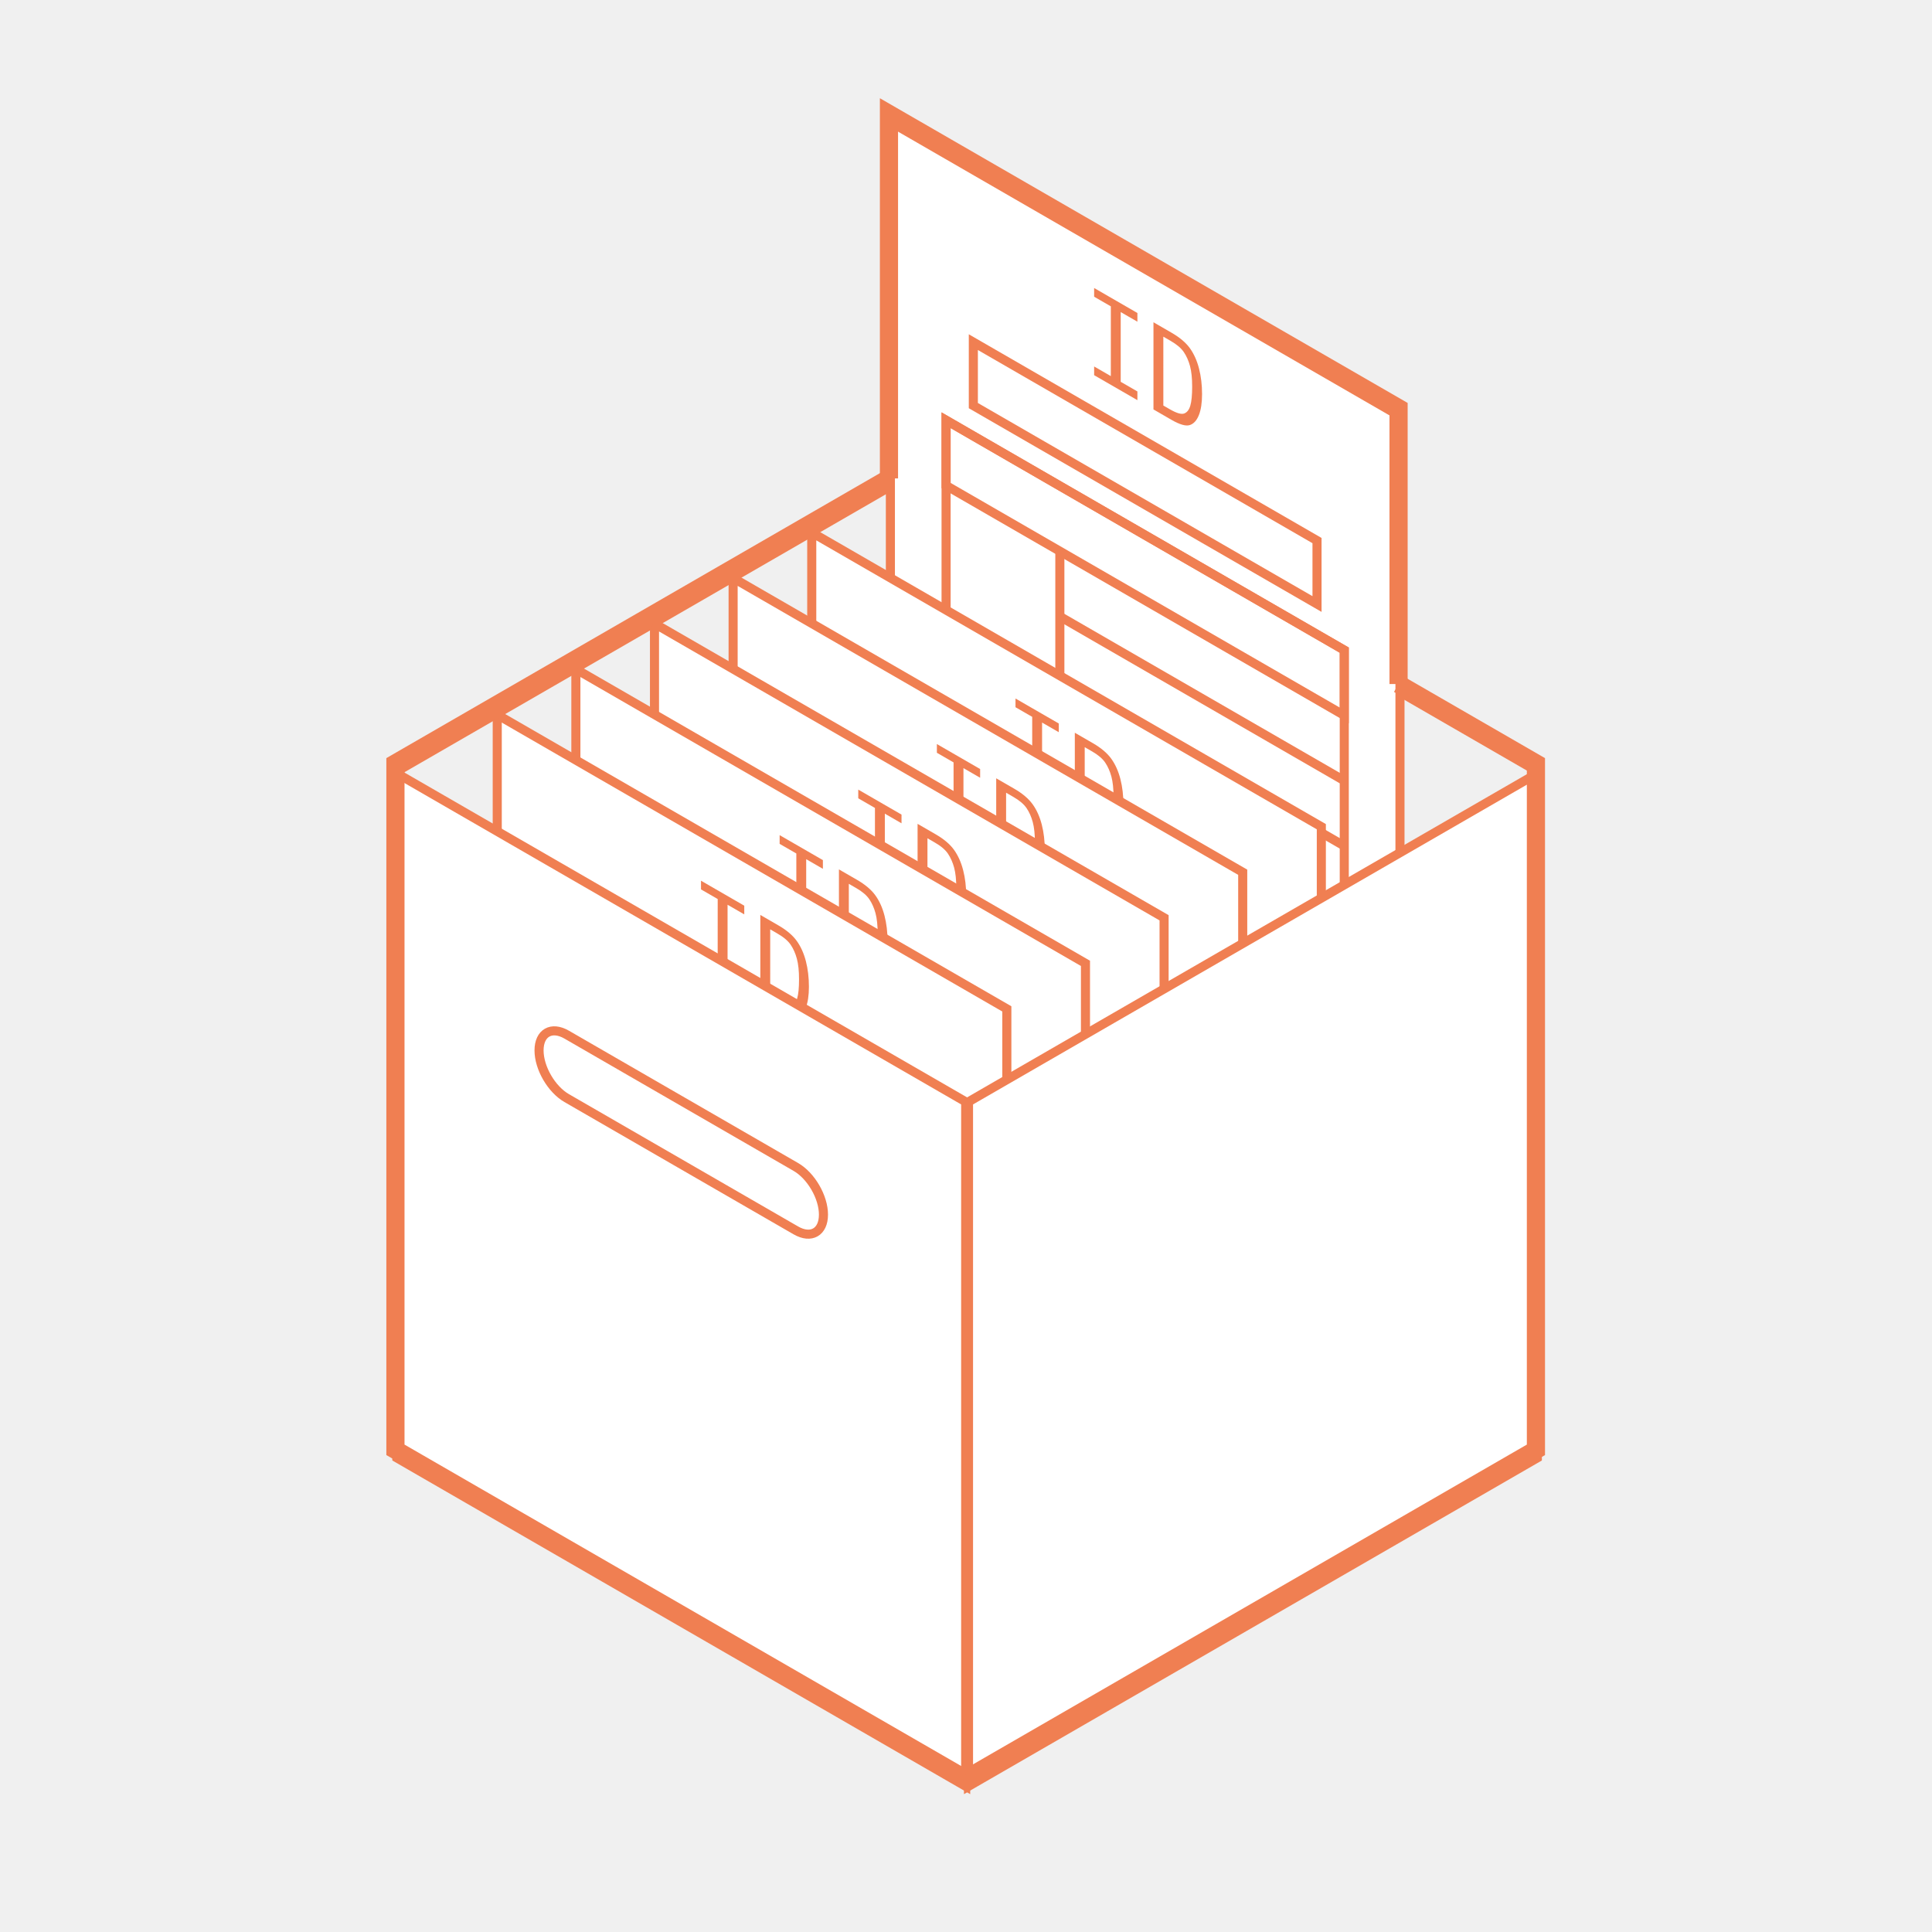
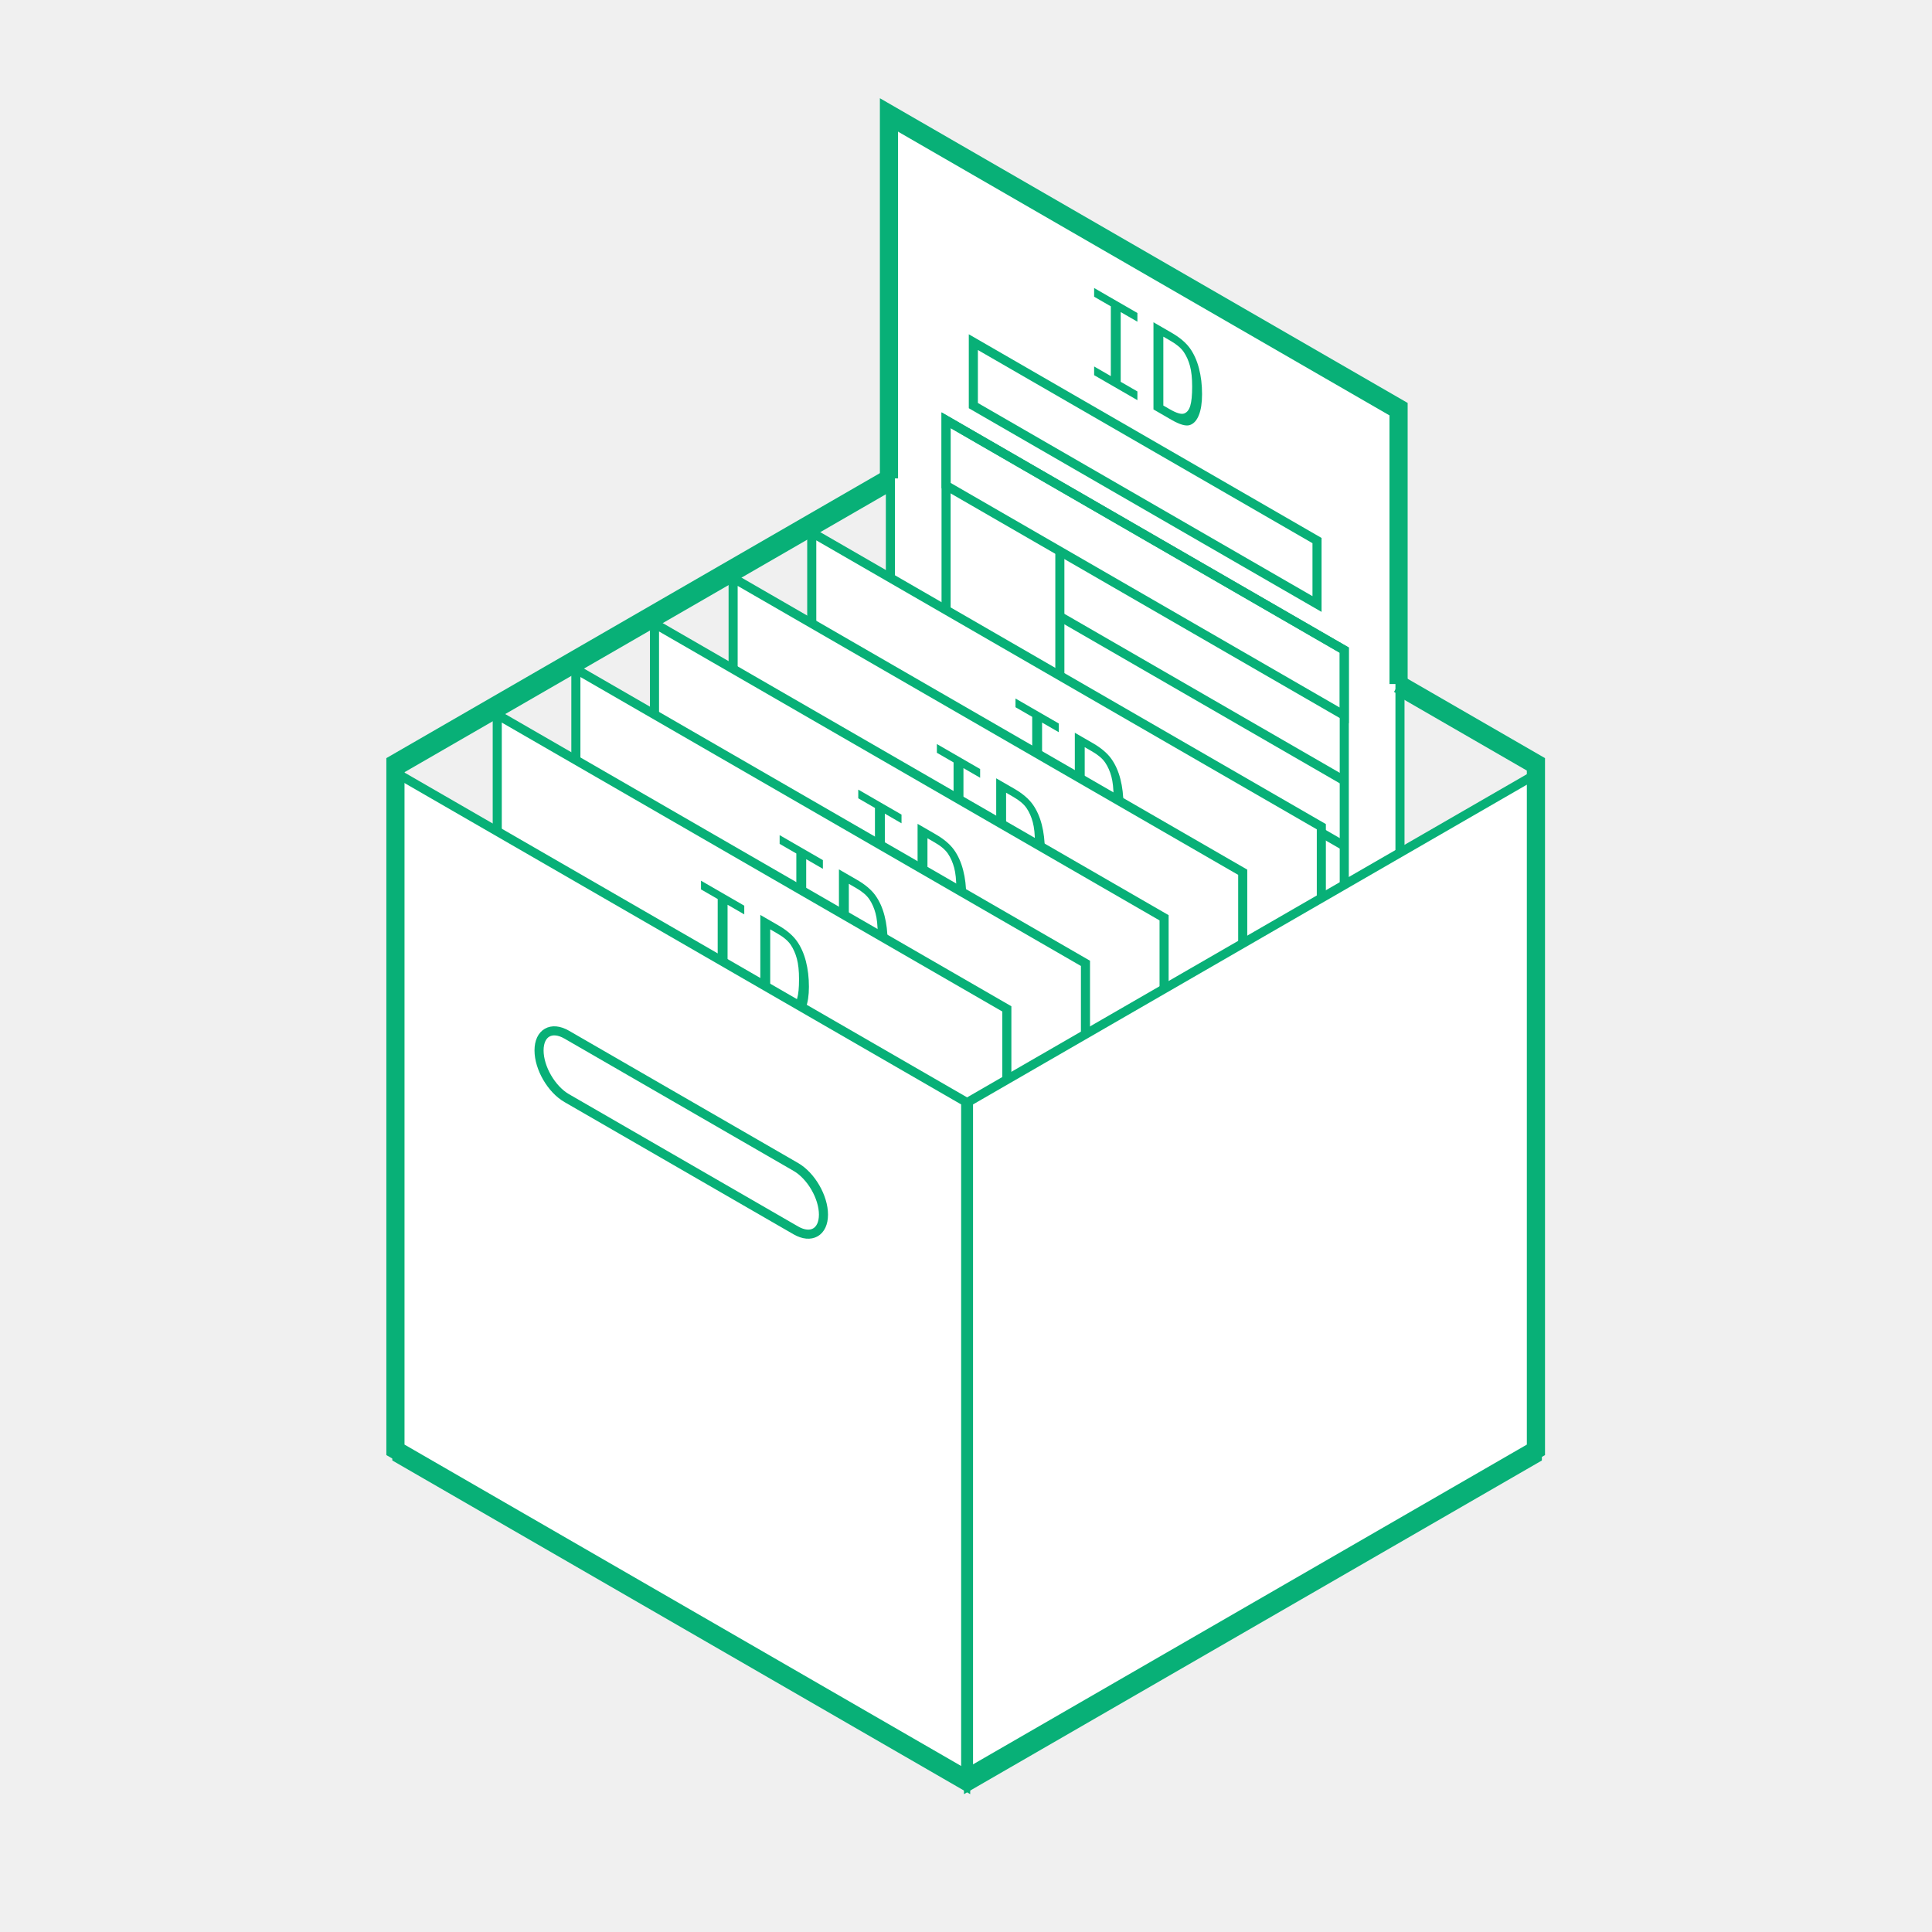
<svg xmlns="http://www.w3.org/2000/svg" version="1.1" id="Layer_2" x="0px" y="0px" width="1024px" height="1024px" viewBox="0 0 1024 1024" enable-background="new 0 0 1024 1024" xml:space="preserve">
  <g>
    <g>
-       <polygon fill="#FFFFFF" stroke="#F07F52" stroke-width="4.814" stroke-miterlimit="10" points="742.017,602.602 471.921,446.671     471.921,64.653 742.017,220.598   " />
-       <polygon fill="none" stroke="#F07F52" stroke-width="4.814" stroke-miterlimit="10" points="698.046,320.147 515.891,214.979     515.891,181.345 698.046,286.513   " />
-       <polygon fill="none" stroke="#F07F52" stroke-width="4.814" stroke-miterlimit="10" points="712.489,552.164 501.442,430.317     501.442,222.734 712.489,344.587   " />
-       <polygon fill="none" stroke="#F07F52" stroke-width="4.814" stroke-miterlimit="10" points="712.489,379.183 501.442,257.337     501.442,222.734 712.489,344.587   " />
-       <line fill="none" stroke="#F07F52" stroke-width="4.814" stroke-miterlimit="10" x1="561.743" y1="292.146" x2="561.743" y2="465.134" />
-       <line fill="none" stroke="#F07F52" stroke-width="4.814" stroke-miterlimit="10" x1="561.743" y1="326.734" x2="712.489" y2="413.779" />
-       <line fill="none" stroke="#F07F52" stroke-width="4.814" stroke-miterlimit="10" x1="561.743" y1="361.344" x2="712.489" y2="448.375" />
-       <line fill="none" stroke="#F07F52" stroke-width="4.814" stroke-miterlimit="10" x1="561.743" y1="395.94" x2="712.489" y2="482.971" />
-       <line fill="none" stroke="#F07F52" stroke-width="4.814" stroke-miterlimit="10" x1="561.743" y1="430.544" x2="712.489" y2="517.574" />
+       <polygon fill="#FFFFFF" stroke="#08B077" stroke-width="4.814" stroke-miterlimit="10" points="742.017,602.602 471.921,446.672     471.921,64.653 742.017,220.598   " />
+       <polygon fill="none" stroke="#08B077" stroke-width="4.814" stroke-miterlimit="10" points="698.046,320.147 515.891,214.979     515.891,181.345 698.046,286.513   " />
+       <polygon fill="none" stroke="#08B077" stroke-width="4.814" stroke-miterlimit="10" points="712.489,552.164 501.442,430.317     501.442,222.734 712.489,344.588   " />
+       <polygon fill="none" stroke="#08B077" stroke-width="4.814" stroke-miterlimit="10" points="712.489,379.183 501.442,257.337     501.442,222.734 712.489,344.588   " />
+       <line fill="none" stroke="#08B077" stroke-width="4.814" stroke-miterlimit="10" x1="561.742" y1="292.146" x2="561.742" y2="465.135" />
+       <line fill="none" stroke="#08B077" stroke-width="4.814" stroke-miterlimit="10" x1="561.742" y1="326.734" x2="712.489" y2="413.779" />
+       <line fill="none" stroke="#08B077" stroke-width="4.814" stroke-miterlimit="10" x1="561.742" y1="361.344" x2="712.489" y2="448.375" />
+       <line fill="none" stroke="#08B077" stroke-width="4.814" stroke-miterlimit="10" x1="561.742" y1="395.94" x2="712.489" y2="482.971" />
+       <line fill="none" stroke="#08B077" stroke-width="4.814" stroke-miterlimit="10" x1="561.742" y1="430.545" x2="712.489" y2="517.574" />
      <g>
-         <path fill="#F07F52" d="M579.913,198.852v-4.617l8.845,5.108l0.007-36.972l-8.852-5.107v-4.611l22.936,13.241l-0.007,4.61     l-8.845-5.102v36.964l8.852,5.108l-0.007,4.617L579.913,198.852z" />
-         <path fill="#F07F52" d="M611.361,217.002V170.81l9.533,5.507c4.397,2.534,7.662,5.294,9.805,8.286     c2.13,2.984,3.734,6.574,4.805,10.74c1.08,4.173,1.61,8.689,1.61,13.553c0,4.604-0.562,8.318-1.696,11.15     c-1.13,2.82-2.74,4.578-4.812,5.255c-2.083,0.677-5.313-0.253-9.712-2.786L611.361,217.002z M616.595,214.939l3.489,2.01     c3.549,2.05,6.068,2.779,7.58,2.202c1.508-0.577,2.59-1.957,3.231-4.159c0.649-2.196,0.975-5.565,0.975-10.09     c0-4.431-0.378-8.054-1.141-10.879c-0.757-2.813-1.845-5.281-3.264-7.384c-1.413-2.104-3.735-4.066-6.968-5.944l-3.905-2.255     L616.595,214.939L616.595,214.939z" />
+         <path fill="#08B077" d="M579.912,198.852v-4.617l8.846,5.108l0.007-36.973l-8.853-5.106v-4.611l22.937,13.241l-0.007,4.609     l-8.846-5.102v36.964l8.853,5.108l-0.007,4.616L579.912,198.852z" />
+         <path fill="#08B077" d="M611.361,217.002V170.81l9.533,5.507c4.397,2.534,7.662,5.294,9.805,8.286     c2.13,2.983,3.734,6.574,4.806,10.74c1.08,4.173,1.609,8.688,1.609,13.553c0,4.604-0.562,8.317-1.695,11.149     c-1.131,2.82-2.74,4.578-4.812,5.255c-2.083,0.678-5.312-0.253-9.712-2.785L611.361,217.002z M616.595,214.939l3.489,2.01     c3.549,2.05,6.067,2.779,7.579,2.202c1.509-0.577,2.591-1.957,3.231-4.159c0.649-2.196,0.975-5.564,0.975-10.09     c0-4.431-0.378-8.054-1.141-10.879c-0.757-2.813-1.845-5.281-3.264-7.384c-1.413-2.104-3.735-4.066-6.969-5.944l-3.904-2.255     L616.595,214.939L616.595,214.939z" />
      </g>
    </g>
    <g>
-       <polygon fill="#FFFFFF" stroke="#F07F52" stroke-width="4.814" stroke-miterlimit="10" points="700.335,820.177 430.244,664.238     430.244,282.228 700.335,438.173   " />
-       <polygon fill="none" stroke="#F07F52" stroke-width="4.814" stroke-miterlimit="10" points="656.37,537.722 474.21,432.553     474.21,398.919 656.37,504.08   " />
-       <polygon fill="none" stroke="#F07F52" stroke-width="4.814" stroke-miterlimit="10" points="670.814,769.738 459.768,647.892     459.768,440.309 670.814,562.161   " />
-       <polygon fill="none" stroke="#F07F52" stroke-width="4.814" stroke-miterlimit="10" points="670.814,596.75 459.768,474.904     459.768,440.309 670.814,562.161   " />
-       <line fill="none" stroke="#F07F52" stroke-width="4.814" stroke-miterlimit="10" x1="520.064" y1="509.72" x2="520.064" y2="682.707" />
-       <line fill="none" stroke="#F07F52" stroke-width="4.814" stroke-miterlimit="10" x1="520.064" y1="544.315" x2="670.814" y2="631.341" />
-       <line fill="none" stroke="#F07F52" stroke-width="4.814" stroke-miterlimit="10" x1="520.064" y1="578.912" x2="670.814" y2="665.949" />
-       <line fill="none" stroke="#F07F52" stroke-width="4.814" stroke-miterlimit="10" x1="520.064" y1="613.515" x2="670.814" y2="700.547" />
-       <line fill="none" stroke="#F07F52" stroke-width="4.814" stroke-miterlimit="10" x1="520.064" y1="648.104" x2="670.814" y2="735.142" />
+       <polygon fill="#FFFFFF" stroke="#08B077" stroke-width="4.814" stroke-miterlimit="10" points="700.335,820.177 430.243,664.238     430.243,282.228 700.335,438.174   " />
+       <polygon fill="none" stroke="#08B077" stroke-width="4.814" stroke-miterlimit="10" points="656.369,537.722 474.21,432.553     474.21,398.92 656.369,504.08   " />
+       <polygon fill="none" stroke="#08B077" stroke-width="4.814" stroke-miterlimit="10" points="670.814,769.738 459.768,647.892     459.768,440.309 670.814,562.161   " />
+       <polygon fill="none" stroke="#08B077" stroke-width="4.814" stroke-miterlimit="10" points="670.814,596.75 459.768,474.904     459.768,440.309 670.814,562.161   " />
+       <line fill="none" stroke="#08B077" stroke-width="4.814" stroke-miterlimit="10" x1="520.064" y1="509.72" x2="520.064" y2="682.707" />
+       <line fill="none" stroke="#08B077" stroke-width="4.814" stroke-miterlimit="10" x1="520.064" y1="544.315" x2="670.814" y2="631.342" />
+       <line fill="none" stroke="#08B077" stroke-width="4.814" stroke-miterlimit="10" x1="520.064" y1="578.912" x2="670.814" y2="665.949" />
+       <line fill="none" stroke="#08B077" stroke-width="4.814" stroke-miterlimit="10" x1="520.064" y1="613.515" x2="670.814" y2="700.548" />
+       <line fill="none" stroke="#08B077" stroke-width="4.814" stroke-miterlimit="10" x1="520.064" y1="648.104" x2="670.814" y2="735.142" />
      <g>
-         <path fill="#F07F52" d="M538.235,416.426v-4.616l8.855,5.107v-36.971l-8.855-5.102v-4.617l22.939,13.242v4.609l-8.852-5.107     v36.971l8.852,5.107v4.61L538.235,416.426z" />
-         <path fill="#F07F52" d="M569.679,434.57v-46.199l9.547,5.513c4.392,2.541,7.662,5.302,9.791,8.286     c2.144,2.992,3.748,6.575,4.815,10.741c1.067,4.179,1.6,8.689,1.6,13.554c0,4.61-0.557,8.318-1.687,11.158     c-1.142,2.819-2.738,4.578-4.814,5.255s-5.313-0.253-9.712-2.8L569.679,434.57z M574.92,432.514l3.494,2.018     c3.542,2.036,6.059,2.771,7.569,2.194c1.513-0.583,2.603-1.97,3.244-4.158c0.647-2.202,0.969-5.565,0.969-10.104     c0.006-4.419-0.379-8.048-1.135-10.866c-0.763-2.818-1.853-5.28-3.271-7.385c-1.404-2.103-3.729-4.079-6.959-5.943l-3.913-2.255     v36.5L574.92,432.514L574.92,432.514z" />
+         <path fill="#08B077" d="M538.235,416.427v-4.616l8.855,5.107v-36.972l-8.855-5.102v-4.617l22.939,13.242v4.608l-8.853-5.106     v36.971l8.853,5.107v4.609L538.235,416.427z" />
+         <path fill="#08B077" d="M569.679,434.57v-46.199l9.547,5.514c4.392,2.541,7.662,5.302,9.791,8.286     c2.144,2.991,3.748,6.574,4.815,10.74c1.066,4.18,1.6,8.689,1.6,13.555c0,4.609-0.557,8.317-1.688,11.157     c-1.142,2.819-2.737,4.578-4.813,5.256c-2.076,0.677-5.313-0.254-9.712-2.801L569.679,434.57z M574.92,432.514l3.493,2.018     c3.542,2.036,6.06,2.771,7.569,2.194c1.513-0.583,2.604-1.97,3.244-4.158c0.646-2.202,0.969-5.564,0.969-10.104     c0.006-4.419-0.379-8.049-1.135-10.866c-0.763-2.818-1.854-5.28-3.271-7.385c-1.403-2.104-3.729-4.079-6.959-5.943l-3.912-2.255     v36.5L574.92,432.514L574.92,432.514z" />
      </g>
    </g>
    <g>
-       <polygon fill="#FFFFFF" stroke="#F07F52" stroke-width="4.814" stroke-miterlimit="10" points="658.666,844.323 388.572,688.38     388.572,306.368 658.666,462.312   " />
-       <polygon fill="none" stroke="#F07F52" stroke-width="4.814" stroke-miterlimit="10" points="614.691,561.855 432.533,456.694     432.54,423.053 614.691,528.222   " />
-       <polygon fill="none" stroke="#F07F52" stroke-width="4.814" stroke-miterlimit="10" points="629.146,793.872 418.093,672.033     418.093,464.449 629.146,586.296   " />
-       <polygon fill="none" stroke="#F07F52" stroke-width="4.814" stroke-miterlimit="10" points="629.146,620.898 418.093,499.046     418.093,464.449 629.146,586.296   " />
-       <line fill="none" stroke="#F07F52" stroke-width="4.814" stroke-miterlimit="10" x1="478.389" y1="533.867" x2="478.389" y2="706.842" />
-       <line fill="none" stroke="#F07F52" stroke-width="4.814" stroke-miterlimit="10" x1="478.389" y1="568.457" x2="629.146" y2="655.487" />
-       <line fill="none" stroke="#F07F52" stroke-width="4.814" stroke-miterlimit="10" x1="478.389" y1="603.053" x2="629.146" y2="690.097" />
-       <line fill="none" stroke="#F07F52" stroke-width="4.814" stroke-miterlimit="10" x1="478.389" y1="637.648" x2="629.146" y2="724.688" />
-       <line fill="none" stroke="#F07F52" stroke-width="4.814" stroke-miterlimit="10" x1="478.389" y1="672.253" x2="629.146" y2="759.283" />
+       <polygon fill="#FFFFFF" stroke="#08B077" stroke-width="4.814" stroke-miterlimit="10" points="658.666,844.323 388.572,688.381     388.572,306.368 658.666,462.312   " />
+       <polygon fill="none" stroke="#08B077" stroke-width="4.814" stroke-miterlimit="10" points="614.691,561.855 432.532,456.694     432.539,423.053 614.691,528.222   " />
+       <polygon fill="none" stroke="#08B077" stroke-width="4.814" stroke-miterlimit="10" points="629.146,793.872 418.093,672.033     418.093,464.449 629.146,586.297   " />
+       <polygon fill="none" stroke="#08B077" stroke-width="4.814" stroke-miterlimit="10" points="629.146,620.898 418.093,499.047     418.093,464.449 629.146,586.297   " />
+       <line fill="none" stroke="#08B077" stroke-width="4.814" stroke-miterlimit="10" x1="478.389" y1="533.867" x2="478.389" y2="706.843" />
+       <line fill="none" stroke="#08B077" stroke-width="4.814" stroke-miterlimit="10" x1="478.389" y1="568.457" x2="629.146" y2="655.487" />
+       <line fill="none" stroke="#08B077" stroke-width="4.814" stroke-miterlimit="10" x1="478.389" y1="603.053" x2="629.146" y2="690.097" />
+       <line fill="none" stroke="#08B077" stroke-width="4.814" stroke-miterlimit="10" x1="478.389" y1="637.648" x2="629.146" y2="724.688" />
+       <line fill="none" stroke="#08B077" stroke-width="4.814" stroke-miterlimit="10" x1="478.389" y1="672.254" x2="629.146" y2="759.283" />
      <g>
-         <path fill="#F07F52" d="M496.566,440.561v-4.616l8.843,5.107v-36.958l-8.843-5.107v-4.624l22.927,13.24v4.624l-8.843-5.107     v36.958l8.843,5.115v4.609L496.566,440.561z" />
-         <path fill="#F07F52" d="M528.011,458.719v-46.199l9.54,5.507c4.396,2.533,7.653,5.308,9.792,8.293     c2.143,2.979,3.741,6.566,4.82,10.739c1.068,4.166,1.601,8.685,1.601,13.548c0,4.604-0.563,8.324-1.698,11.15     c-1.128,2.825-2.727,4.584-4.815,5.261c-2.062,0.67-5.301-0.252-9.697-2.793L528.011,458.719z M533.252,456.647l3.487,2.017     c3.549,2.045,6.063,2.78,7.576,2.209c1.513-0.59,2.594-1.97,3.237-4.173c0.644-2.195,0.962-5.56,0.976-10.09     c0-4.433-0.379-8.055-1.146-10.88c-0.749-2.812-1.846-5.273-3.257-7.37c-1.422-2.108-3.741-4.08-6.968-5.944l-3.905-2.262     V456.647z" />
+         <path fill="#08B077" d="M496.566,440.561v-4.616l8.843,5.107v-36.958l-8.843-5.107v-4.624l22.927,13.24v4.624l-8.843-5.107     v36.958l8.843,5.115v4.609L496.566,440.561z" />
+         <path fill="#08B077" d="M528.011,458.719V412.52l9.54,5.507c4.396,2.533,7.652,5.309,9.792,8.293     c2.143,2.979,3.741,6.566,4.819,10.739c1.068,4.166,1.602,8.685,1.602,13.548c0,4.604-0.563,8.324-1.698,11.15     c-1.128,2.824-2.727,4.584-4.815,5.261c-2.062,0.67-5.301-0.252-9.696-2.793L528.011,458.719z M533.252,456.647l3.486,2.017     c3.549,2.046,6.063,2.78,7.576,2.209c1.513-0.59,2.594-1.97,3.237-4.173c0.644-2.194,0.962-5.56,0.976-10.09     c0-4.433-0.379-8.055-1.146-10.88c-0.749-2.812-1.847-5.273-3.257-7.37c-1.423-2.107-3.741-4.08-6.969-5.944l-3.904-2.262     V456.647L533.252,456.647z" />
      </g>
    </g>
    <g>
-       <polygon fill="#FFFFFF" stroke="#F07F52" stroke-width="4.814" stroke-miterlimit="10" points="616.99,868.459 346.897,712.52     346.897,330.522 616.99,486.447   " />
-       <polygon fill="none" stroke="#F07F52" stroke-width="4.814" stroke-miterlimit="10" points="573.023,586.005 390.854,480.836     390.865,447.201 573.023,552.362   " />
-       <polygon fill="none" stroke="#F07F52" stroke-width="4.814" stroke-miterlimit="10" points="587.472,818.02 376.425,696.168     376.425,488.591 587.472,610.443   " />
-       <polygon fill="none" stroke="#F07F52" stroke-width="4.814" stroke-miterlimit="10" points="587.472,645.032 376.425,523.188     376.425,488.591 587.472,610.443   " />
-       <line fill="none" stroke="#F07F52" stroke-width="4.814" stroke-miterlimit="10" x1="436.721" y1="558.003" x2="436.721" y2="730.988" />
-       <line fill="none" stroke="#F07F52" stroke-width="4.814" stroke-miterlimit="10" x1="436.721" y1="592.598" x2="587.472" y2="679.63" />
-       <line fill="none" stroke="#F07F52" stroke-width="4.814" stroke-miterlimit="10" x1="436.721" y1="627.2" x2="587.472" y2="714.231" />
-       <line fill="none" stroke="#F07F52" stroke-width="4.814" stroke-miterlimit="10" x1="436.721" y1="661.798" x2="587.472" y2="748.828" />
-       <line fill="none" stroke="#F07F52" stroke-width="4.814" stroke-miterlimit="10" x1="436.721" y1="696.386" x2="587.472" y2="783.425" />
+       <polygon fill="#FFFFFF" stroke="#08B077" stroke-width="4.814" stroke-miterlimit="10" points="616.99,868.459 346.897,712.52     346.897,330.522 616.99,486.447   " />
+       <polygon fill="none" stroke="#08B077" stroke-width="4.814" stroke-miterlimit="10" points="573.023,586.006 390.854,480.837     390.865,447.201 573.023,552.362   " />
+       <polygon fill="none" stroke="#08B077" stroke-width="4.814" stroke-miterlimit="10" points="587.472,818.02 376.425,696.169     376.425,488.592 587.472,610.443   " />
+       <polygon fill="none" stroke="#08B077" stroke-width="4.814" stroke-miterlimit="10" points="587.472,645.032 376.425,523.188     376.425,488.592 587.472,610.443   " />
+       <line fill="none" stroke="#08B077" stroke-width="4.814" stroke-miterlimit="10" x1="436.721" y1="558.004" x2="436.721" y2="730.988" />
+       <line fill="none" stroke="#08B077" stroke-width="4.814" stroke-miterlimit="10" x1="436.721" y1="592.598" x2="587.472" y2="679.631" />
+       <line fill="none" stroke="#08B077" stroke-width="4.814" stroke-miterlimit="10" x1="436.721" y1="627.2" x2="587.472" y2="714.231" />
+       <line fill="none" stroke="#08B077" stroke-width="4.814" stroke-miterlimit="10" x1="436.721" y1="661.799" x2="587.472" y2="748.828" />
+       <line fill="none" stroke="#08B077" stroke-width="4.814" stroke-miterlimit="10" x1="436.721" y1="696.386" x2="587.472" y2="783.426" />
      <g>
-         <path fill="#F07F52" d="M454.898,464.709v-4.61l8.843,5.103v-36.972l-8.843-5.108v-4.61l22.927,13.242v4.61l-8.843-5.107v36.964     l8.843,5.114v4.61L454.898,464.709z" />
-         <path fill="#F07F52" d="M486.337,482.852v-46.198l9.546,5.521c4.392,2.533,7.647,5.294,9.792,8.286     c2.129,2.991,3.74,6.567,4.81,10.739c1.075,4.167,1.612,8.686,1.612,13.547c-0.007,4.599-0.571,8.319-1.698,11.158     c-1.135,2.825-2.74,4.578-4.816,5.254c-2.075,0.677-5.307-0.252-9.697-2.799L486.337,482.852z M491.571,480.796l3.49,2.018     c3.549,2.043,6.07,2.772,7.589,2.202c1.499-0.584,2.587-1.978,3.224-4.166c0.657-2.202,0.977-5.565,0.977-10.097     c0.007-4.426-0.378-8.048-1.134-10.867c-0.765-2.826-1.858-5.279-3.266-7.391c-1.419-2.104-3.733-4.08-6.966-5.931l-3.914-2.27     V480.796L491.571,480.796z" />
+         <path fill="#08B077" d="M454.898,464.71v-4.61l8.843,5.103V428.23l-8.843-5.108v-4.609l22.927,13.242v4.609l-8.843-5.106v36.964     l8.843,5.114v4.609L454.898,464.71z" />
+         <path fill="#08B077" d="M486.337,482.852v-46.198l9.546,5.521c4.392,2.532,7.646,5.294,9.792,8.286     c2.129,2.99,3.739,6.566,4.81,10.738c1.075,4.167,1.612,8.687,1.612,13.547c-0.007,4.6-0.571,8.319-1.698,11.158     c-1.135,2.825-2.74,4.578-4.816,5.254c-2.074,0.678-5.307-0.252-9.696-2.799L486.337,482.852z M491.571,480.797l3.49,2.018     c3.549,2.043,6.07,2.772,7.589,2.202c1.499-0.584,2.587-1.979,3.224-4.166c0.657-2.202,0.978-5.565,0.978-10.097     c0.007-4.427-0.378-8.049-1.134-10.867c-0.766-2.826-1.858-5.279-3.267-7.392c-1.419-2.104-3.732-4.08-6.966-5.931l-3.914-2.27     V480.797L491.571,480.797z" />
      </g>
    </g>
    <g>
-       <polygon fill="#FFFFFF" stroke="#F07F52" stroke-width="4.814" stroke-miterlimit="10" points="575.318,892.605 305.223,736.661     305.223,354.657 575.318,510.596   " />
-       <polygon fill="none" stroke="#F07F52" stroke-width="4.814" stroke-miterlimit="10" points="531.355,610.138 349.186,504.977     349.186,471.336 531.355,576.505   " />
-       <polygon fill="none" stroke="#F07F52" stroke-width="4.814" stroke-miterlimit="10" points="545.797,842.154 334.742,720.314     334.742,512.731 545.797,634.577   " />
-       <polygon fill="none" stroke="#F07F52" stroke-width="4.814" stroke-miterlimit="10" points="545.797,669.18 334.742,547.327     334.742,512.731 545.797,634.577   " />
-       <line fill="none" stroke="#F07F52" stroke-width="4.814" stroke-miterlimit="10" x1="395.038" y1="582.143" x2="395.038" y2="755.123" />
-       <line fill="none" stroke="#F07F52" stroke-width="4.814" stroke-miterlimit="10" x1="395.038" y1="616.738" x2="545.797" y2="703.77" />
-       <line fill="none" stroke="#F07F52" stroke-width="4.814" stroke-miterlimit="10" x1="395.038" y1="651.336" x2="545.797" y2="738.38" />
-       <line fill="none" stroke="#F07F52" stroke-width="4.814" stroke-miterlimit="10" x1="395.038" y1="685.931" x2="545.797" y2="772.969" />
-       <line fill="none" stroke="#F07F52" stroke-width="4.814" stroke-miterlimit="10" x1="395.038" y1="720.533" x2="545.797" y2="807.564" />
+       <polygon fill="#FFFFFF" stroke="#08B077" stroke-width="4.814" stroke-miterlimit="10" points="575.318,892.605 305.223,736.661     305.223,354.657 575.318,510.596   " />
+       <polygon fill="none" stroke="#08B077" stroke-width="4.814" stroke-miterlimit="10" points="531.355,610.138 349.186,504.977     349.186,471.337 531.355,576.506   " />
+       <polygon fill="none" stroke="#08B077" stroke-width="4.814" stroke-miterlimit="10" points="545.797,842.154 334.742,720.314     334.742,512.731 545.797,634.577   " />
+       <polygon fill="none" stroke="#08B077" stroke-width="4.814" stroke-miterlimit="10" points="545.797,669.18 334.742,547.327     334.742,512.731 545.797,634.577   " />
+       <line fill="none" stroke="#08B077" stroke-width="4.814" stroke-miterlimit="10" x1="395.038" y1="582.143" x2="395.038" y2="755.123" />
+       <line fill="none" stroke="#08B077" stroke-width="4.814" stroke-miterlimit="10" x1="395.038" y1="616.738" x2="545.797" y2="703.77" />
+       <line fill="none" stroke="#08B077" stroke-width="4.814" stroke-miterlimit="10" x1="395.038" y1="651.337" x2="545.797" y2="738.381" />
+       <line fill="none" stroke="#08B077" stroke-width="4.814" stroke-miterlimit="10" x1="395.038" y1="685.931" x2="545.797" y2="772.969" />
+       <line fill="none" stroke="#08B077" stroke-width="4.814" stroke-miterlimit="10" x1="395.038" y1="720.533" x2="545.797" y2="807.564" />
      <g>
-         <path fill="#F07F52" d="M413.224,488.843v-4.61l8.843,5.107l0.007-36.964l-8.85-5.108v-4.624l22.927,13.241v4.609l-8.85-5.103     v36.973l8.85,5.107v4.61L413.224,488.843z" />
-         <path fill="#F07F52" d="M444.656,507v-46.198l9.546,5.506c4.398,2.541,7.663,5.309,9.792,8.292     c2.138,2.984,3.748,6.568,4.816,10.734c1.068,4.173,1.612,8.689,1.612,13.553c0,4.604-0.564,8.326-1.691,11.151     c-1.148,2.826-2.74,4.584-4.823,5.262c-2.068,0.685-5.308-0.252-9.706-2.793L444.656,507z M449.896,504.93l3.496,2.018     c3.542,2.044,6.07,2.779,7.576,2.209c1.506-0.59,2.594-1.971,3.236-4.173c0.65-2.195,0.977-5.564,0.977-10.091     c0-4.432-0.385-8.054-1.143-10.872c-0.756-2.819-1.851-5.281-3.264-7.378c-1.413-2.104-3.734-4.079-6.965-5.943l-3.914-2.255     V504.93L449.896,504.93z" />
+         <path fill="#08B077" d="M413.224,488.844v-4.61l8.843,5.107l0.007-36.964l-8.85-5.108v-4.624l22.927,13.241v4.608l-8.85-5.103     v36.973l8.85,5.107v4.609L413.224,488.844z" />
+         <path fill="#08B077" d="M444.656,507v-46.197l9.546,5.506c4.398,2.541,7.663,5.309,9.792,8.292     c2.139,2.984,3.748,6.568,4.816,10.734c1.068,4.173,1.612,8.688,1.612,13.553c0,4.604-0.564,8.326-1.691,11.15     c-1.148,2.826-2.74,4.584-4.823,5.263c-2.067,0.685-5.308-0.252-9.706-2.793L444.656,507z M449.896,504.93l3.496,2.018     c3.542,2.044,6.07,2.779,7.576,2.209c1.506-0.59,2.594-1.971,3.235-4.173c0.65-2.195,0.978-5.563,0.978-10.091     c0-4.432-0.385-8.054-1.144-10.872c-0.756-2.819-1.851-5.281-3.264-7.378c-1.413-2.104-3.734-4.079-6.965-5.943l-3.914-2.255     L449.896,504.93L449.896,504.93z" />
      </g>
    </g>
    <g>
-       <polygon fill="#FFFFFF" stroke="#F07F52" stroke-width="4.814" stroke-miterlimit="10" points="533.644,916.74 263.548,760.802     263.548,378.805 533.644,534.729   " />
-       <polygon fill="none" stroke="#F07F52" stroke-width="4.814" stroke-miterlimit="10" points="489.674,634.285 307.511,529.117     307.518,495.47 489.674,600.651   " />
-       <polygon fill="none" stroke="#F07F52" stroke-width="4.814" stroke-miterlimit="10" points="504.12,866.309 293.069,744.449     293.069,536.872 504.12,658.725   " />
-       <polygon fill="none" stroke="#F07F52" stroke-width="4.814" stroke-miterlimit="10" points="504.12,693.314 293.069,571.469     293.069,536.872 504.12,658.725   " />
-       <line fill="none" stroke="#F07F52" stroke-width="4.814" stroke-miterlimit="10" x1="353.37" y1="606.283" x2="353.37" y2="779.271" />
-       <line fill="none" stroke="#F07F52" stroke-width="4.814" stroke-miterlimit="10" x1="353.37" y1="640.881" x2="504.12" y2="727.91" />
-       <line fill="none" stroke="#F07F52" stroke-width="4.814" stroke-miterlimit="10" x1="353.37" y1="675.482" x2="504.12" y2="762.514" />
-       <line fill="none" stroke="#F07F52" stroke-width="4.814" stroke-miterlimit="10" x1="353.37" y1="710.072" x2="504.12" y2="797.109" />
-       <line fill="none" stroke="#F07F52" stroke-width="4.814" stroke-miterlimit="10" x1="353.37" y1="744.669" x2="504.12" y2="831.714" />
+       <polygon fill="#FFFFFF" stroke="#08B077" stroke-width="4.814" stroke-miterlimit="10" points="533.644,916.74 263.548,760.802     263.548,378.805 533.644,534.729   " />
+       <polygon fill="none" stroke="#08B077" stroke-width="4.814" stroke-miterlimit="10" points="489.674,634.285 307.511,529.117     307.518,495.47 489.674,600.651   " />
+       <polygon fill="none" stroke="#08B077" stroke-width="4.814" stroke-miterlimit="10" points="504.119,866.309 293.069,744.449     293.069,536.872 504.119,658.725   " />
+       <polygon fill="none" stroke="#08B077" stroke-width="4.814" stroke-miterlimit="10" points="504.119,693.314 293.069,571.469     293.069,536.872 504.119,658.725   " />
+       <line fill="none" stroke="#08B077" stroke-width="4.814" stroke-miterlimit="10" x1="353.37" y1="606.283" x2="353.37" y2="779.271" />
+       <line fill="none" stroke="#08B077" stroke-width="4.814" stroke-miterlimit="10" x1="353.37" y1="640.882" x2="504.119" y2="727.91" />
+       <line fill="none" stroke="#08B077" stroke-width="4.814" stroke-miterlimit="10" x1="353.37" y1="675.482" x2="504.119" y2="762.514" />
+       <line fill="none" stroke="#08B077" stroke-width="4.814" stroke-miterlimit="10" x1="353.37" y1="710.072" x2="504.119" y2="797.109" />
+       <line fill="none" stroke="#08B077" stroke-width="4.814" stroke-miterlimit="10" x1="353.37" y1="744.67" x2="504.119" y2="831.715" />
      <g>
-         <path fill="#F07F52" d="M371.549,512.983v-4.61l8.836,5.107l0.013-36.972l-8.85-5.107v-4.61l22.927,13.241v4.61l-8.85-5.107     V516.5l8.85,5.107v4.623L371.549,512.983z" />
-         <path fill="#F07F52" d="M402.988,531.141v-46.198l9.546,5.513c4.394,2.534,7.649,5.294,9.785,8.286     c2.145,2.992,3.742,6.562,4.823,10.74c1.068,4.166,1.604,8.684,1.604,13.554c-0.007,4.604-0.569,8.318-1.696,11.15     c-1.137,2.826-2.733,4.577-4.816,5.255c-2.07,0.677-5.307-0.252-9.699-2.786L402.988,531.141z M408.228,529.077l3.496,2.018     c3.542,2.044,6.057,2.772,7.569,2.203c1.513-0.584,2.594-1.979,3.235-4.166c0.657-2.195,0.977-5.565,0.977-10.099     c0-4.425-0.378-8.047-1.143-10.879c-0.756-2.812-1.845-5.273-3.257-7.377c-1.426-2.104-3.749-4.08-6.973-5.932l-3.907-2.27     L408.228,529.077L408.228,529.077z" />
+         <path fill="#08B077" d="M371.549,512.983v-4.61l8.836,5.107l0.013-36.972l-8.85-5.107v-4.61l22.927,13.241v4.61l-8.85-5.107     V516.5l8.85,5.107v4.623L371.549,512.983z" />
+         <path fill="#08B077" d="M402.988,531.141v-46.198l9.546,5.513c4.395,2.534,7.649,5.294,9.785,8.286     c2.146,2.992,3.742,6.562,4.823,10.74c1.068,4.166,1.604,8.684,1.604,13.554c-0.007,4.604-0.568,8.318-1.695,11.15     c-1.138,2.826-2.733,4.577-4.816,5.255c-2.07,0.677-5.307-0.252-9.699-2.786L402.988,531.141z M408.228,529.077l3.496,2.019     c3.542,2.044,6.057,2.771,7.569,2.203c1.513-0.584,2.594-1.979,3.234-4.166c0.657-2.195,0.978-5.565,0.978-10.1     c0-4.425-0.378-8.047-1.144-10.879c-0.756-2.812-1.845-5.272-3.257-7.377c-1.426-2.104-3.749-4.08-6.973-5.932l-3.907-2.271     L408.228,529.077L408.228,529.077z" />
      </g>
    </g>
-     <polyline fill="none" stroke="#F07F52" stroke-width="4.814" stroke-miterlimit="10" points="742.017,366.804 814.823,408.85    814.823,771.63  " />
-     <polygon fill="#FFFFFF" stroke="#F07F52" stroke-width="4.814" stroke-miterlimit="10" points="814.823,772.696 513.328,946.771    513.328,583.974 814.823,409.911  " />
-     <polyline fill="none" stroke="#F07F52" stroke-width="4.814" stroke-miterlimit="10" points="210.337,771.63 210.337,408.85    471.921,257.814  " />
-     <polygon fill="#FFFFFF" stroke="#F07F52" stroke-width="4.814" stroke-miterlimit="10" points="511.829,946.771 210.337,772.696    210.337,409.911 511.829,583.974  " />
-     <path fill="none" stroke="#F07F52" stroke-width="4.814" stroke-miterlimit="10" d="M436.454,643.771   c0,9.295-6.561,13.028-14.652,8.354l-121.436-70.107c-8.101-4.677-14.66-15.987-14.66-25.274l0,0c0-9.294,6.561-13.036,14.66-8.354   l121.436,70.114C429.902,623.168,436.454,634.491,436.454,643.771L436.454,643.771z" />
+     <polyline fill="none" stroke="#08B077" stroke-width="4.814" stroke-miterlimit="10" points="742.017,366.804 814.823,408.85    814.823,771.631  " />
+     <polygon fill="#FFFFFF" stroke="#08B077" stroke-width="4.814" stroke-miterlimit="10" points="814.823,772.696 513.327,946.771    513.327,583.974 814.823,409.911  " />
+     <polyline fill="none" stroke="#08B077" stroke-width="4.814" stroke-miterlimit="10" points="210.337,771.631 210.337,408.85    471.921,257.814  " />
+     <polygon fill="#FFFFFF" stroke="#08B077" stroke-width="4.814" stroke-miterlimit="10" points="511.828,946.771 210.337,772.696    210.337,409.911 511.828,583.974  " />
+     <path fill="none" stroke="#08B077" stroke-width="4.814" stroke-miterlimit="10" d="M436.453,643.771   c0,9.295-6.561,13.028-14.651,8.354l-121.436-70.106c-8.102-4.677-14.66-15.987-14.66-25.274l0,0c0-9.294,6.561-13.035,14.66-8.354   l121.436,70.114C429.902,623.169,436.453,634.491,436.453,643.771L436.453,643.771z" />
  </g>
  <g>
-     <polyline fill="none" stroke="#F07F52" stroke-width="9.628" stroke-miterlimit="10" points="471.171,253.562 209.587,404.598    209.587,405.659 209.587,767.377 209.587,768.444 511.079,942.52  " />
-     <polyline fill="none" stroke="#F07F52" stroke-width="9.628" stroke-miterlimit="10" points="741.267,362.552 741.267,216.346    471.171,60.401 471.171,253.562  " />
-     <polyline fill="none" stroke="#F07F52" stroke-width="9.628" stroke-miterlimit="10" points="512.578,942.52 814.073,768.444    814.073,767.377 814.073,405.659 814.073,404.598 741.267,362.552  " />
+     <polyline fill="none" stroke="#08B077" stroke-width="9.628" stroke-miterlimit="10" points="471.171,253.562 209.587,404.598    209.587,405.659 209.587,767.378 209.587,768.444 511.078,942.52  " />
+     <polyline fill="none" stroke="#08B077" stroke-width="9.628" stroke-miterlimit="10" points="741.267,362.552 741.267,216.346    471.171,60.401 471.171,253.562  " />
+     <polyline fill="none" stroke="#08B077" stroke-width="9.628" stroke-miterlimit="10" points="512.577,942.52 814.073,768.444    814.073,767.378 814.073,405.659 814.073,404.598 741.267,362.552  " />
  </g>
</svg>
